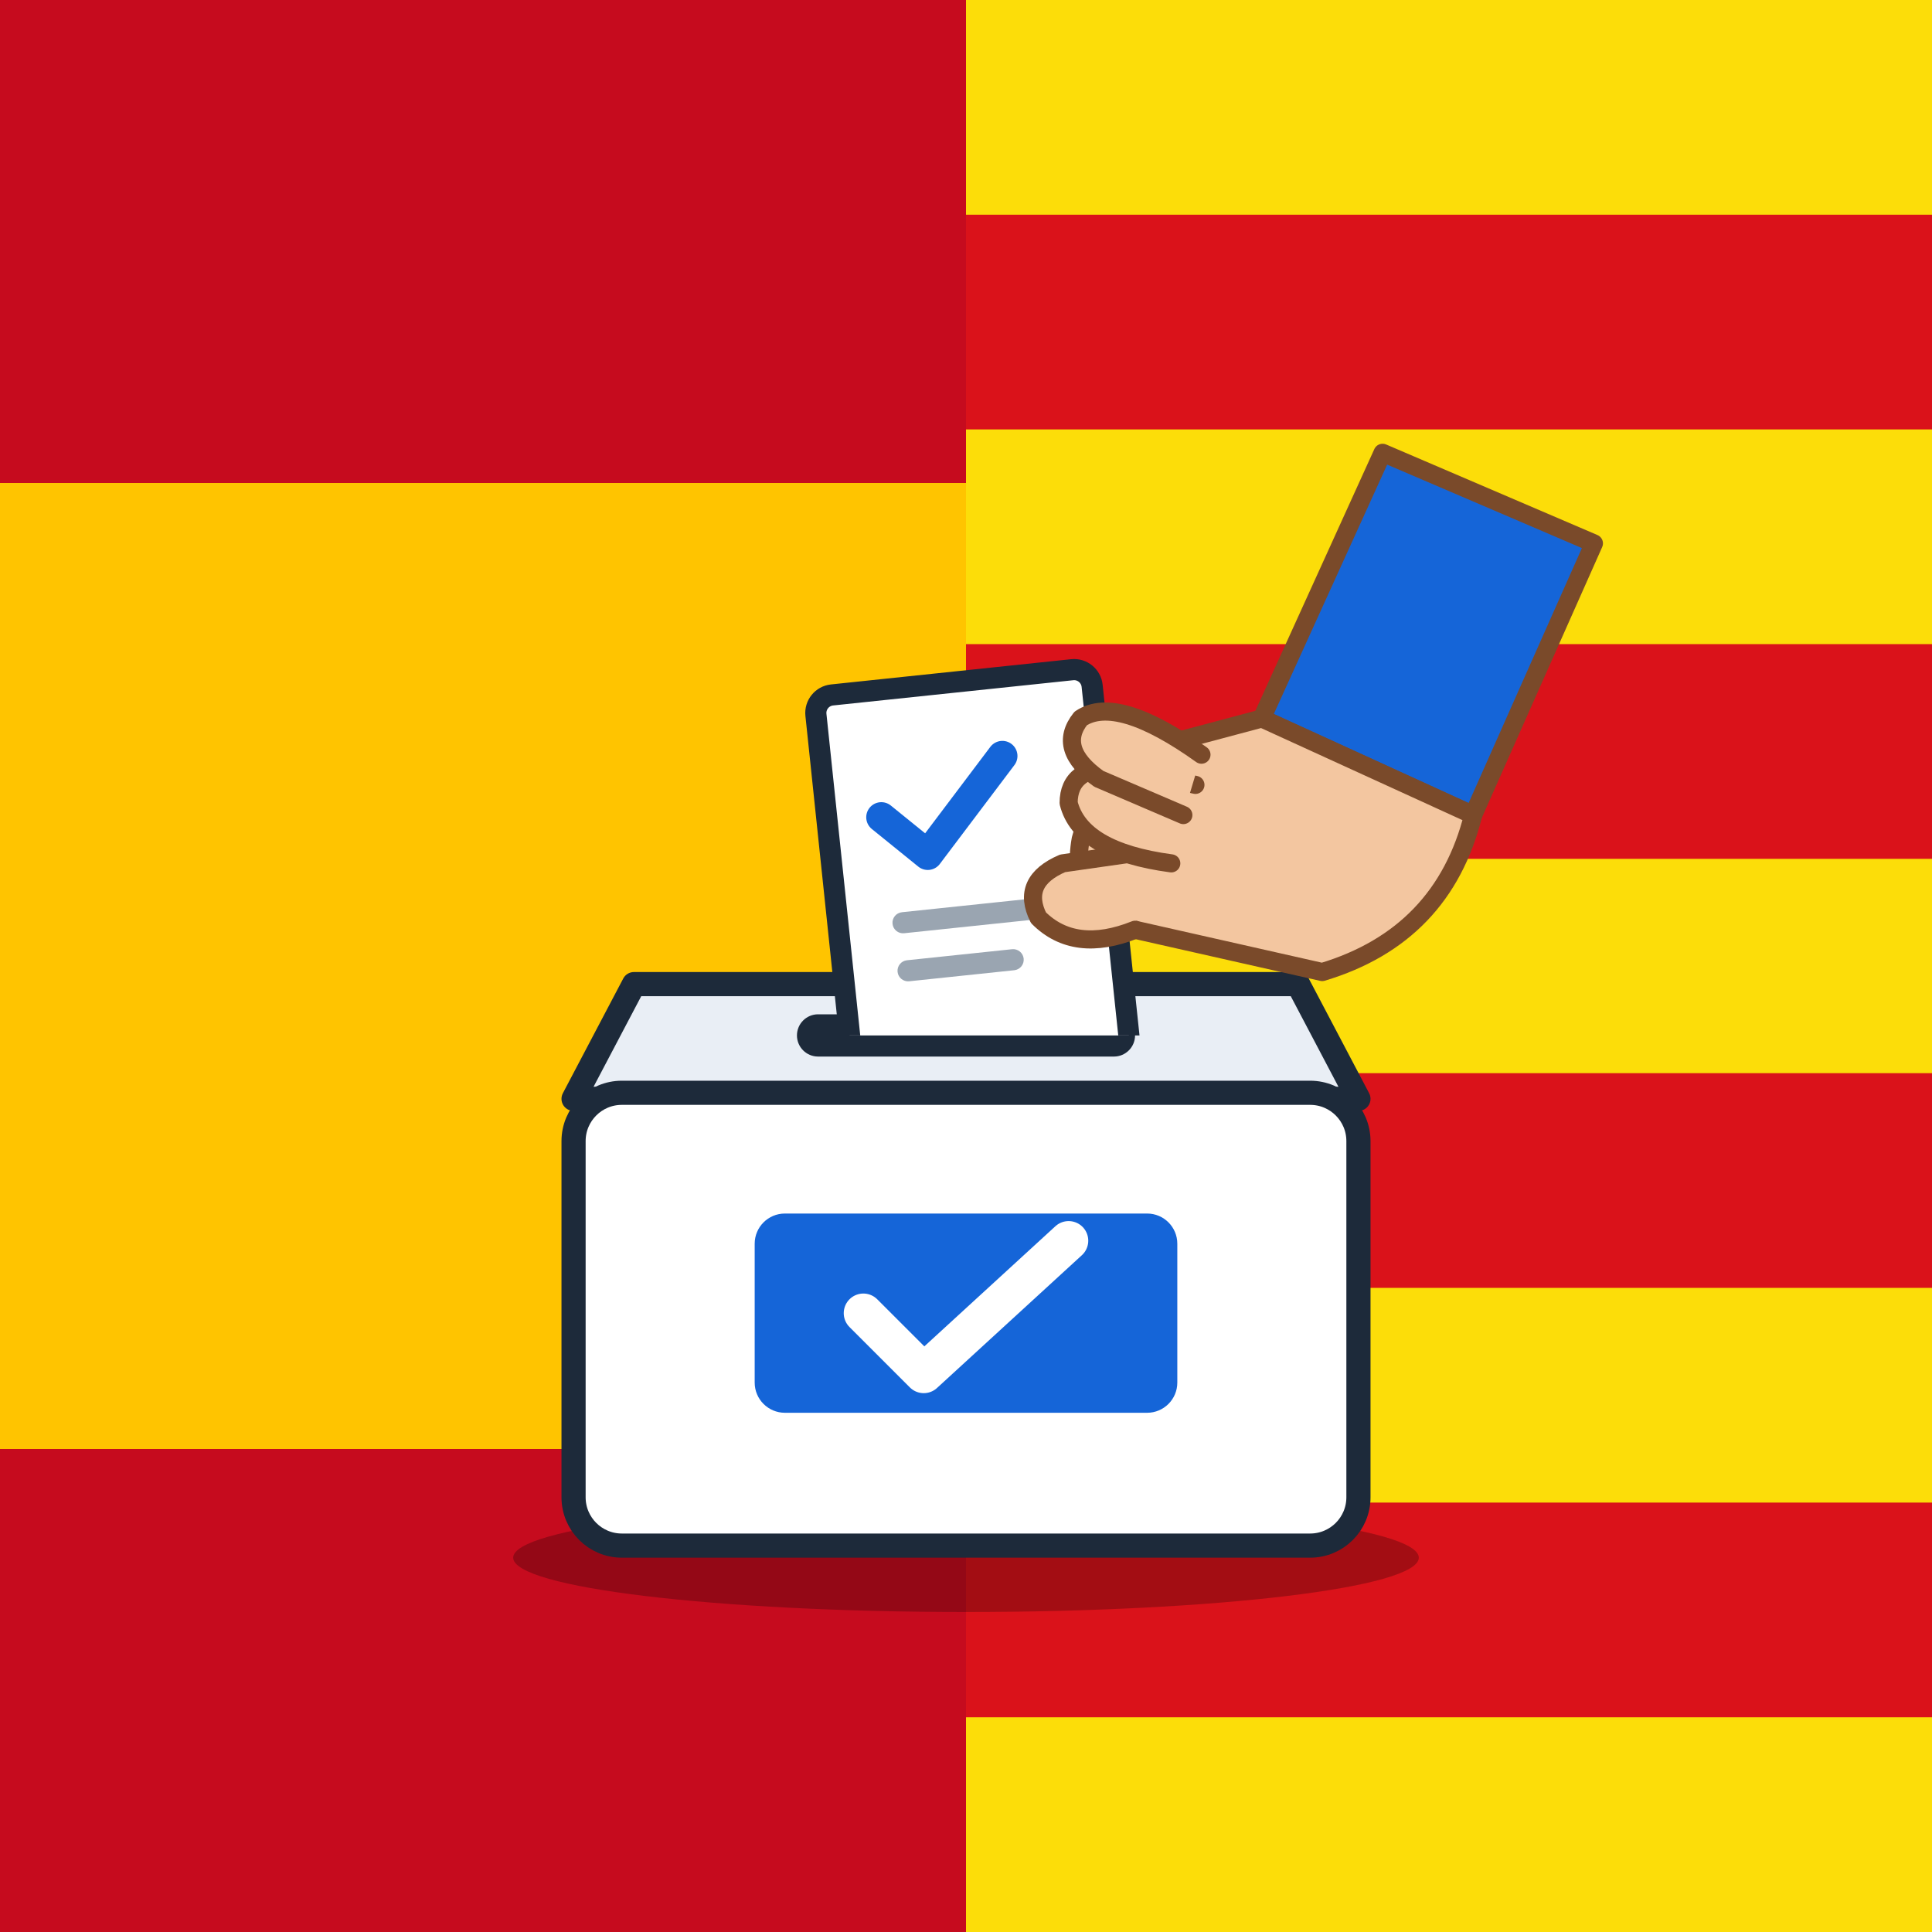
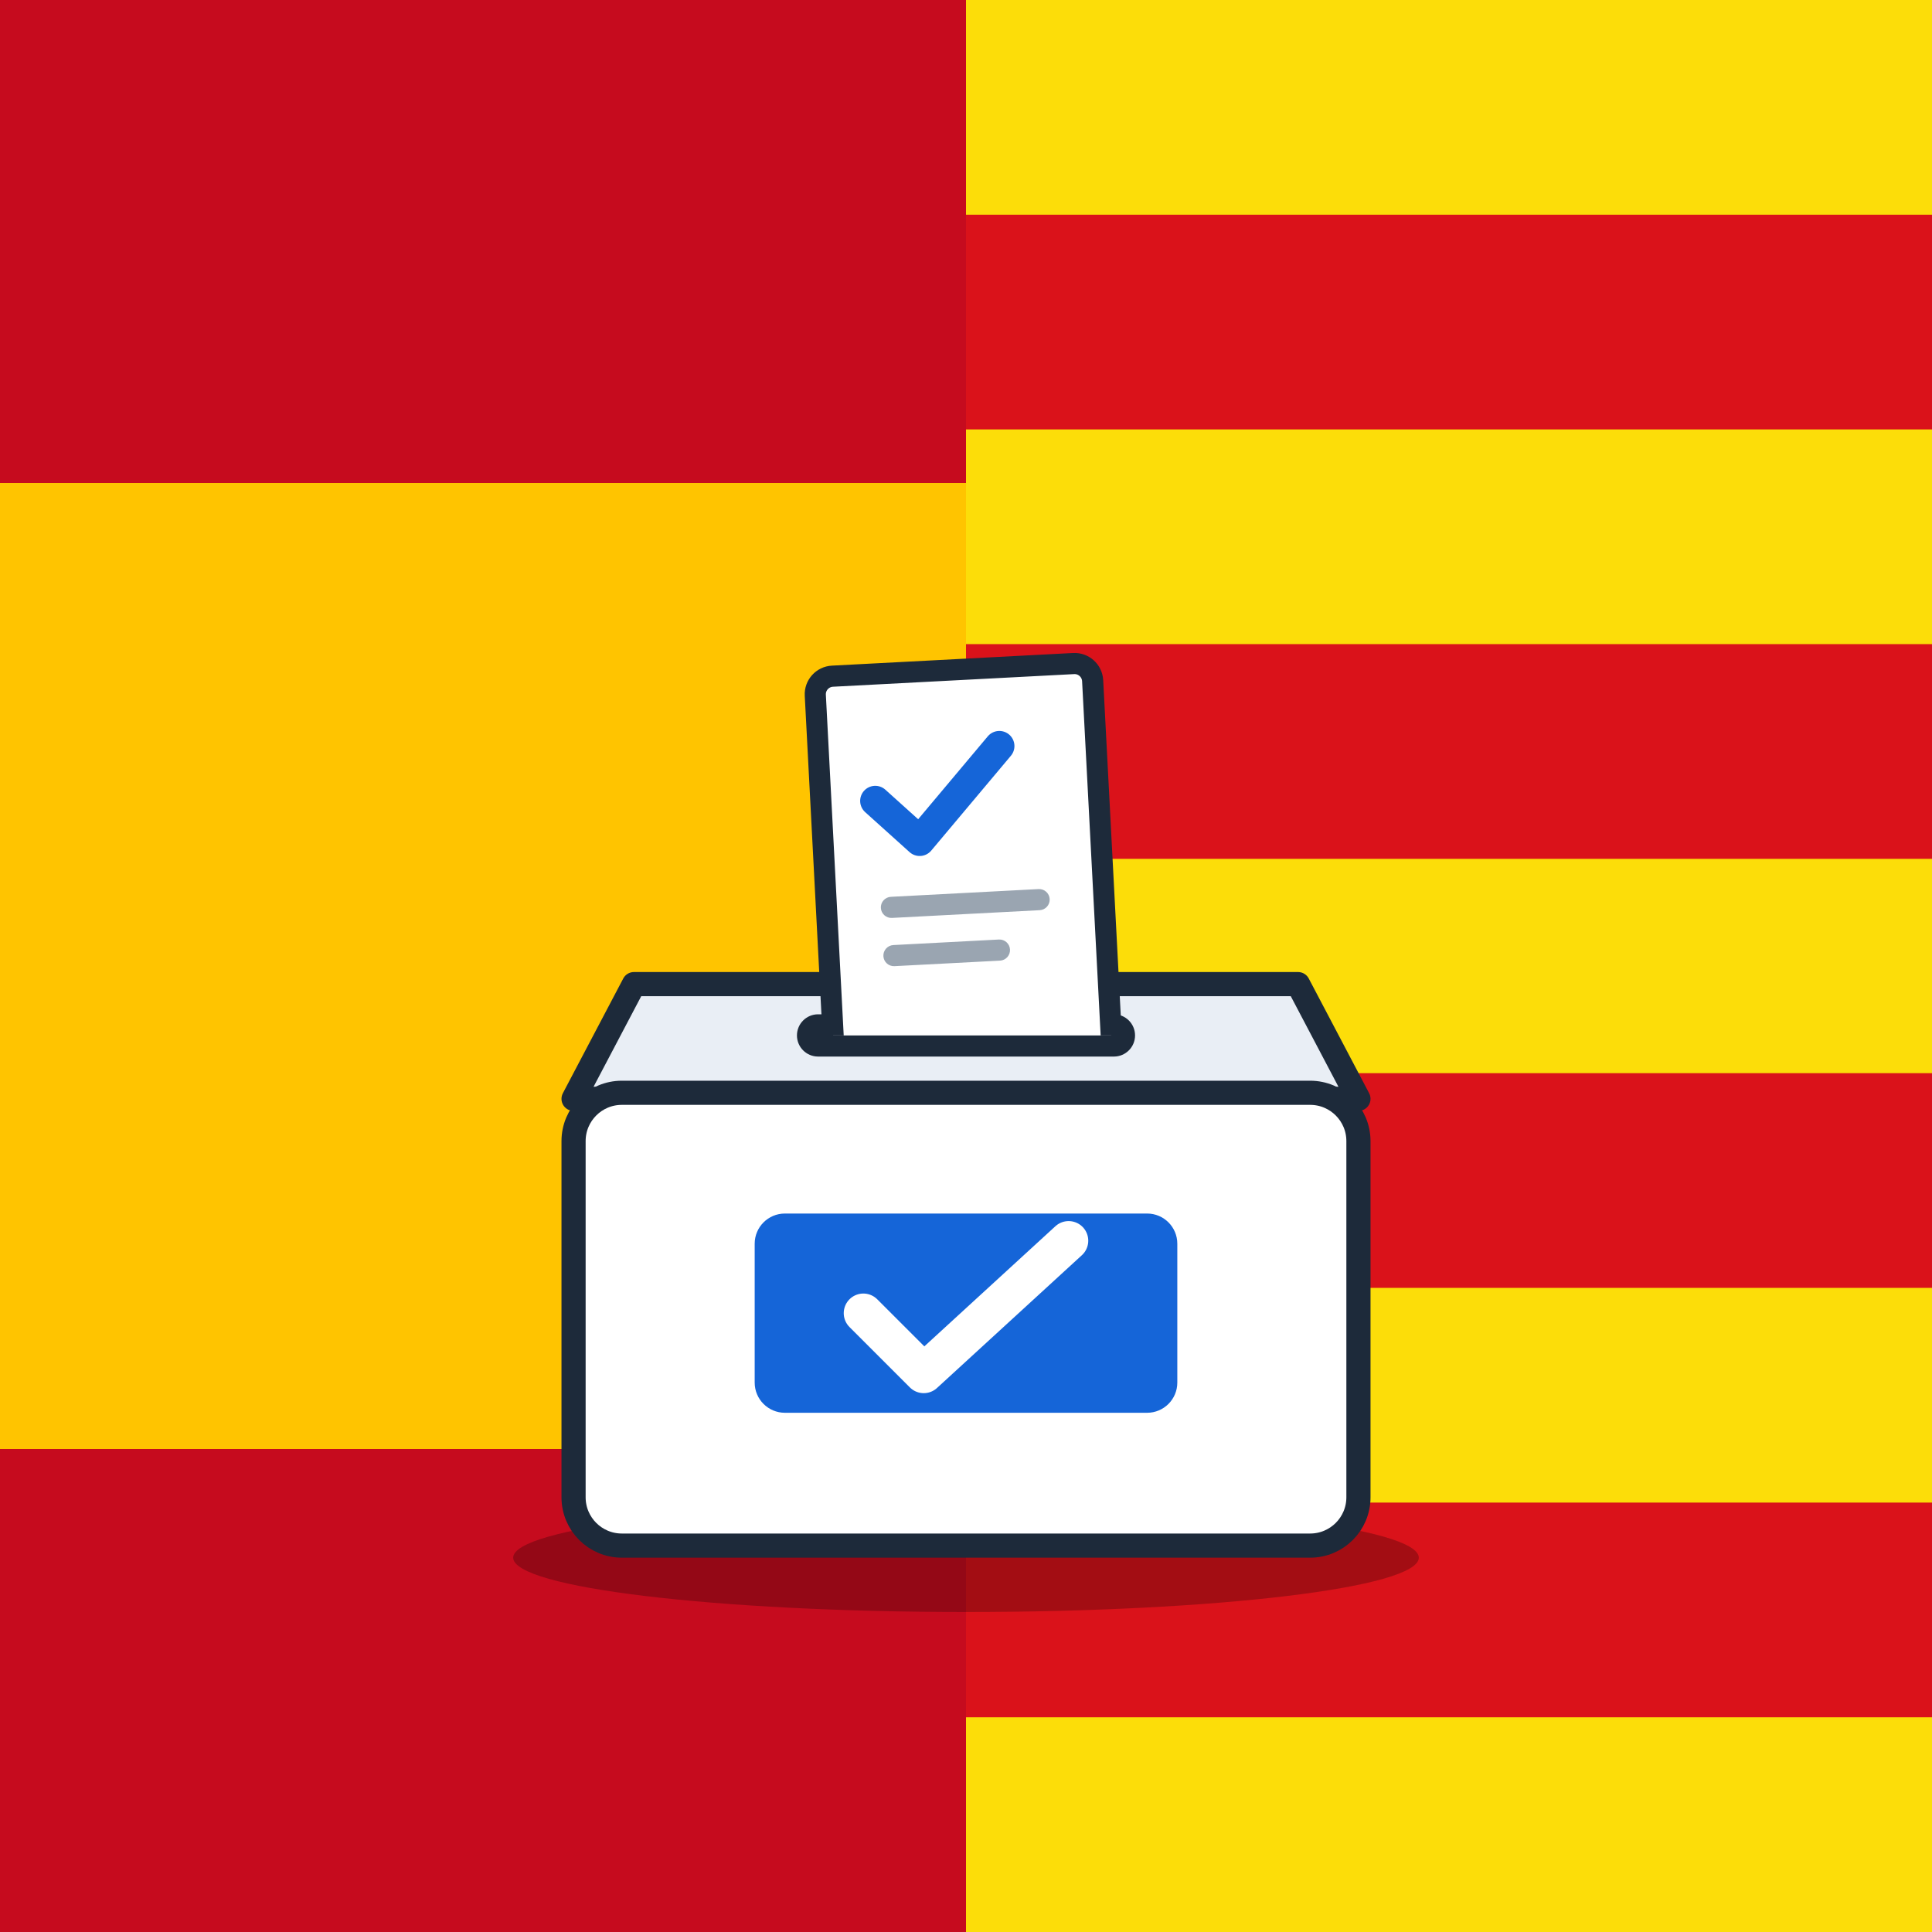
<svg xmlns="http://www.w3.org/2000/svg" viewBox="0 0 512 512">
  <defs>
    <clipPath id="izq">
      <rect x="0" y="0" width="256" height="512" />
    </clipPath>
    <clipPath id="der">
      <rect x="256" y="0" width="256" height="512" />
    </clipPath>
    <clipPath id="ranura">
      <rect x="0" y="0" width="512" height="279" />
    </clipPath>
  </defs>
  <g clip-path="url(#izq)">
    <rect width="512" height="512" fill="#c60b1e" />
    <rect y="128" width="512" height="256" fill="#ffc400" />
  </g>
  <g clip-path="url(#der)">
    <rect width="512" height="512" fill="#fcdd09" />
    <rect y="56.9" width="512" height="56.9" fill="#da121a" />
    <rect y="170.7" width="512" height="56.9" fill="#da121a" />
    <rect y="284.4" width="512" height="56.9" fill="#da121a" />
    <rect y="398.2" width="512" height="56.9" fill="#da121a" />
  </g>
  <g transform="translate(51.2 51.2) scale(0.8)">
    <ellipse cx="256" cy="452" rx="150" ry="18" fill="#000" opacity=".25" />
    <path d="M146 262 H366 L386 300 H126 Z" fill="#e9eef5" stroke="#1d2a3a" stroke-width="8" stroke-linejoin="round" />
    <rect x="126" y="298" width="260" height="150" rx="16" fill="#ffffff" stroke="#1d2a3a" stroke-width="8" />
    <rect x="200" y="272" width="112" height="14" rx="7" fill="#1d2a3a" />
    <rect x="186" y="338" width="140" height="66" rx="10" fill="#1565d8" />
    <path d="M222 371 l20 20 l48 -44" fill="none" stroke="#ffffff" stroke-width="13" stroke-linecap="round" stroke-linejoin="round" />
    <g clip-path="url(#ranura)">
-       <g transform="translate(0 44) rotate(-6 256 200)">
+       <g transform="translate(-4 40) rotate(-3 256 200)">
        <rect x="214" y="118" width="92" height="132" rx="6" fill="#ffffff" stroke="#1d2a3a" stroke-width="7" />
        <path d="M232 160 l14 14 l28 -30" fill="none" stroke="#1565d8" stroke-width="10" stroke-linecap="round" stroke-linejoin="round" />
        <rect x="232" y="192" width="56" height="7" rx="3.5" fill="#9aa5b1" />
        <rect x="232" y="208" width="42" height="7" rx="3.5" fill="#9aa5b1" />
      </g>
    </g>
-     <g transform="translate(-6 46)" stroke="#7a4a2a" stroke-width="6" stroke-linejoin="round" stroke-linecap="round">
-       <path d="M400 40 L470 70 L430 160 L360 128 Z" fill="#1565d8" />
-       <path d="M360 128 L430 160 Q420 200 380 212 L318 198 Q296 190 300 168 Q306 146 330 136 Z" fill="#f3c6a0" />
-       <path d="M318 198 Q298 206 286 194 Q280 182 294 176 L322 172" fill="#f3c6a0" />
-       <path d="M330 176 Q300 172 296 156 Q296 144 312 144 L338 150" fill="#f3c6a0" />
-       <path d="M340 140 Q312 120 300 128 Q292 138 306 148 L334 160" fill="#f3c6a0" />
-     </g>
  </g>
</svg>
